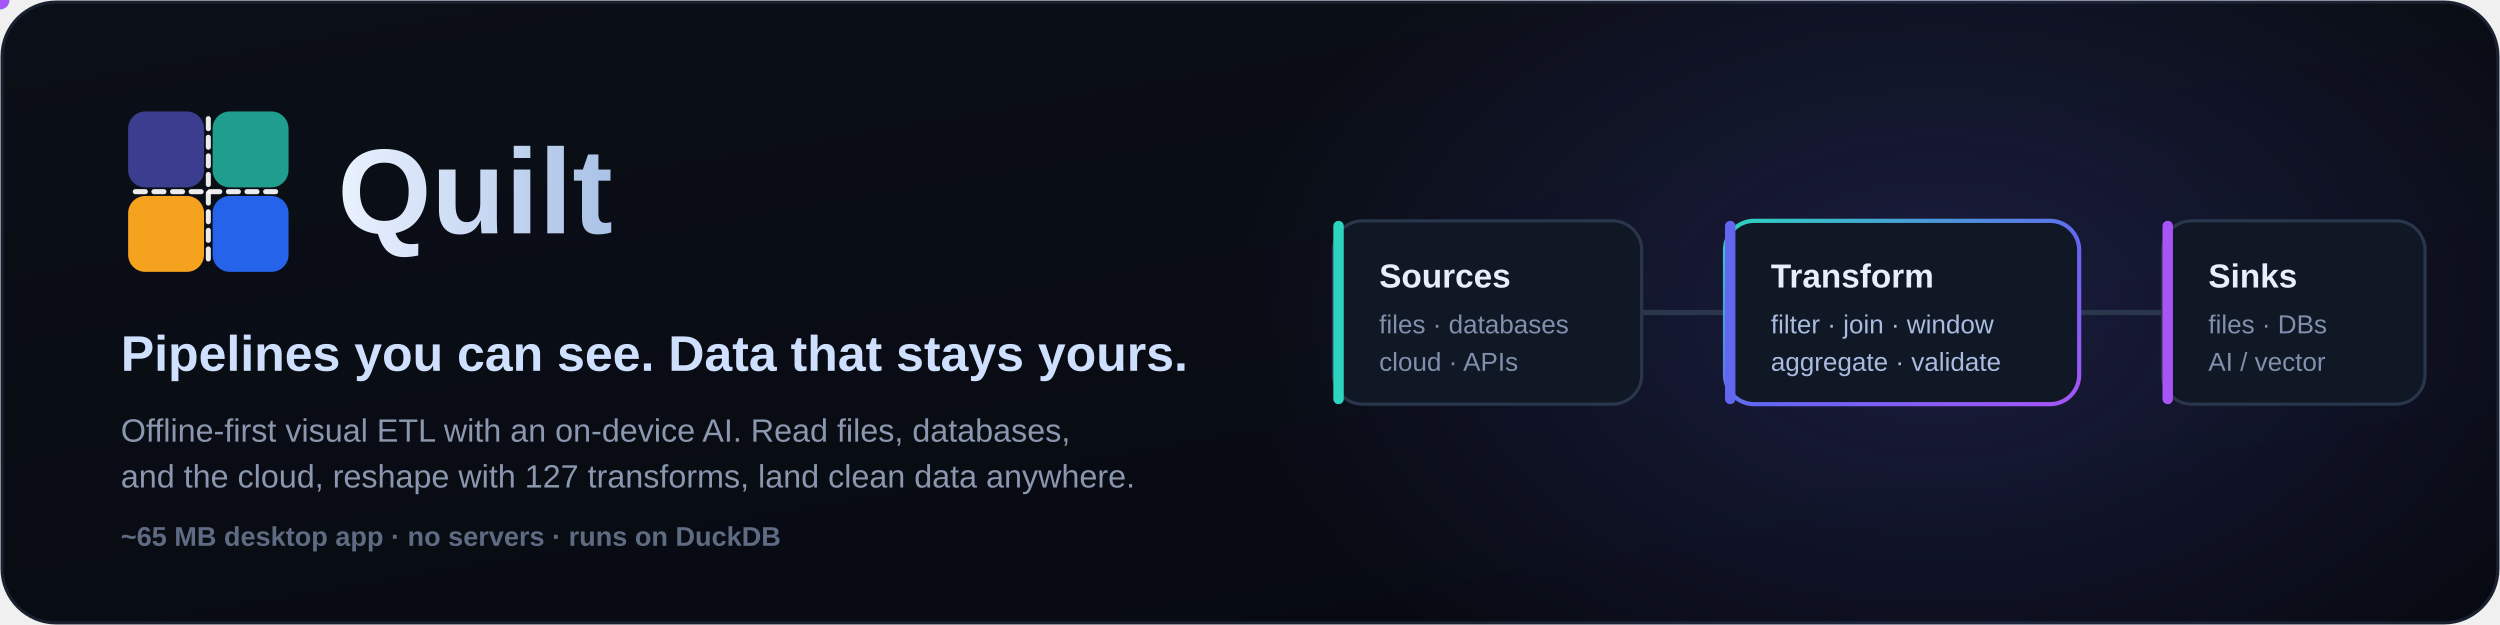
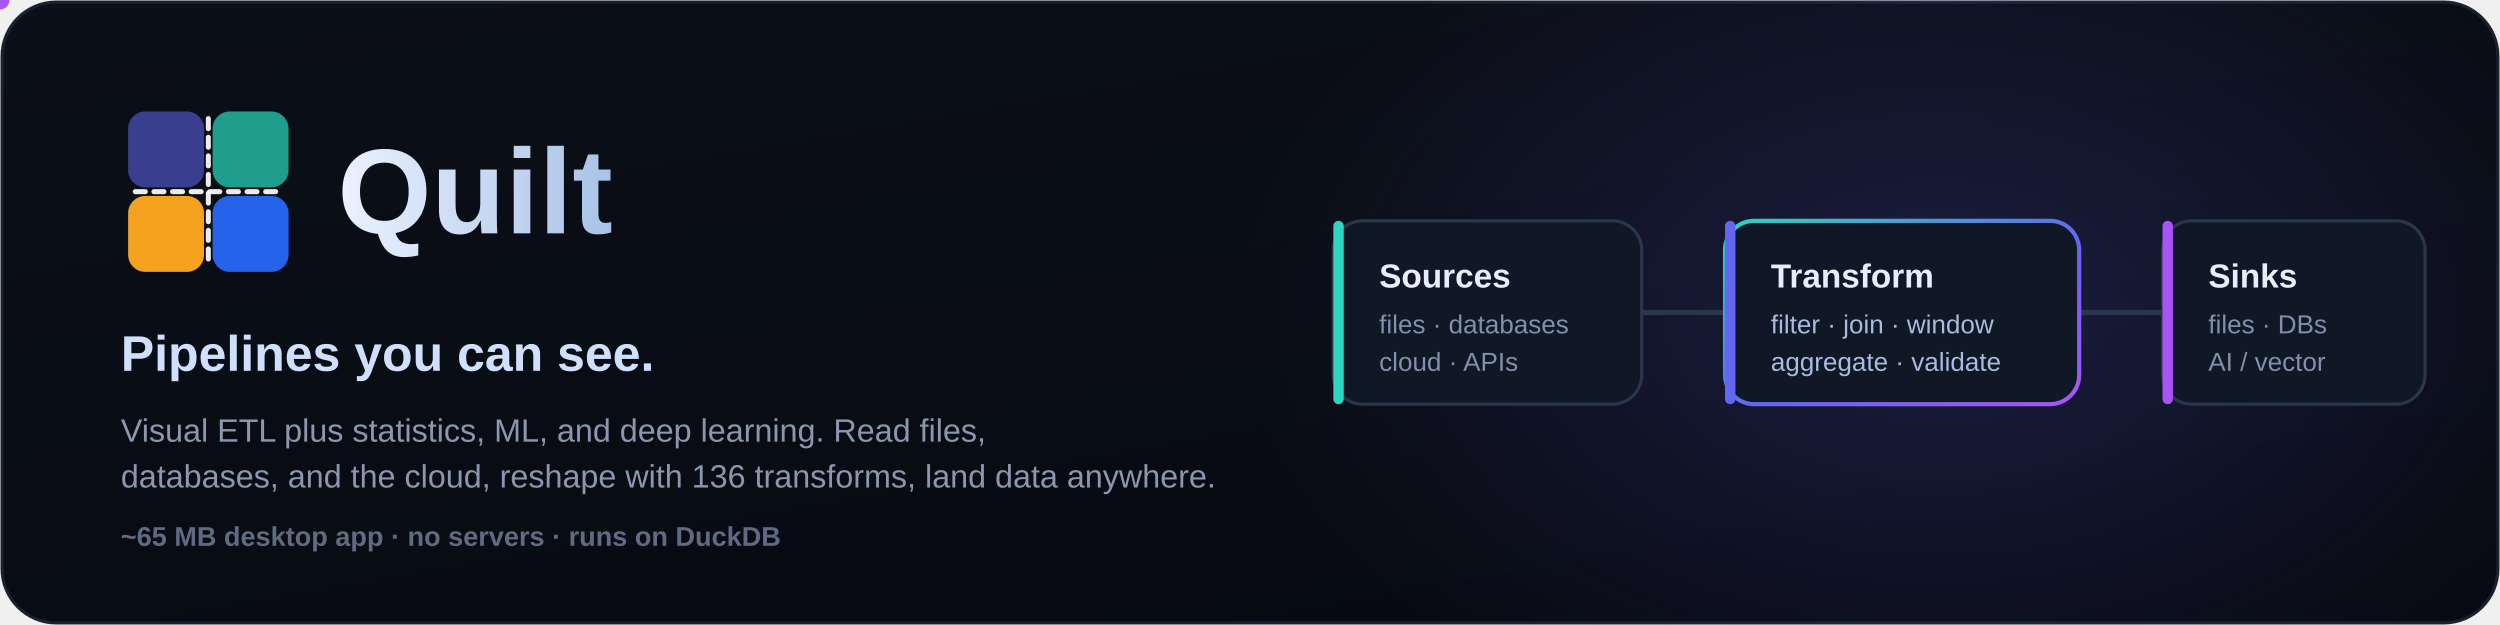
- <svg xmlns="http://www.w3.org/2000/svg" viewBox="0 0 1200 300" preserveAspectRatio="xMidYMid meet" fill="none" role="img" aria-label="Quilt - pipelines you can see, data that stays yours">
+ <svg xmlns="http://www.w3.org/2000/svg" viewBox="0 0 1200 300" preserveAspectRatio="xMidYMid meet" fill="none" role="img" aria-label="Quilt - pipelines you can see: visual ETL plus statistics, ML, and deep learning">
  <defs>
    <linearGradient id="aurora" x1="0" y1="0" x2="1" y2="1">
      <stop offset="0" stop-color="#2DD4BF" />
      <stop offset="0.55" stop-color="#6366F1" />
      <stop offset="1" stop-color="#A855F7" />
    </linearGradient>
    <linearGradient id="bg" x1="0" y1="0" x2="0.7" y2="1">
      <stop offset="0" stop-color="#0B0F17" />
      <stop offset="1" stop-color="#070A11" />
    </linearGradient>
    <linearGradient id="wm" x1="0" y1="0" x2="1" y2="0">
      <stop offset="0" stop-color="#EAF1FF" />
      <stop offset="1" stop-color="#A9C2E6" />
    </linearGradient>
    <radialGradient id="glow" cx="0.5" cy="0.5" r="0.5">
      <stop offset="0" stop-color="#6366F1" stop-opacity="0.20" />
      <stop offset="1" stop-color="#6366F1" stop-opacity="0" />
    </radialGradient>
  </defs>
  <rect x="1" y="1" width="1198" height="298" rx="26" fill="url(#bg)" stroke="#19212F" stroke-width="1.5" />
  <ellipse cx="930" cy="150" rx="340" ry="220" fill="url(#glow)" />
  <g transform="translate(56,48) scale(0.34375)">
    <rect x="16" y="16" width="106" height="106" rx="24" fill="#3B3D8F" />
    <rect x="134" y="16" width="106" height="106" rx="24" fill="#1F9E8E" />
    <rect x="16" y="134" width="106" height="106" rx="24" fill="#F5A21E" />
    <rect x="134" y="134" width="106" height="106" rx="24" fill="#2563EB" />
    <g stroke="#FFFFFF" stroke-opacity="0.92" stroke-width="7" stroke-linecap="round" stroke-dasharray="14 12">
      <line x1="128" y1="26" x2="128" y2="230" />
      <line x1="26" y1="128" x2="230" y2="128" />
    </g>
  </g>
  <text x="162" y="112" font-family="'Segoe UI', system-ui, Arial, sans-serif" font-size="58" font-weight="800" fill="url(#wm)">Quilt</text>
-   <text x="58" y="178" font-family="'Segoe UI', system-ui, Arial, sans-serif" font-size="24" font-weight="700" fill="#CFE0FF">Pipelines you can see. Data that stays yours.</text>
-   <text x="58" y="212" font-family="'Segoe UI', system-ui, Arial, sans-serif" font-size="15.5" font-weight="400" fill="#8A97AE">Offline-first visual ETL with an on-device AI. Read files, databases,</text>
-   <text x="58" y="234" font-family="'Segoe UI', system-ui, Arial, sans-serif" font-size="15.5" font-weight="400" fill="#8A97AE">and the cloud, reshape with 127 transforms, land clean data anywhere.</text>
+   <text x="58" y="178" font-family="'Segoe UI', system-ui, Arial, sans-serif" font-size="24" font-weight="700" fill="#CFE0FF">Pipelines you can see.</text>
+   <text x="58" y="212" font-family="'Segoe UI', system-ui, Arial, sans-serif" font-size="15.5" font-weight="400" fill="#8A97AE">Visual ETL plus statistics, ML, and deep learning. Read files,</text>
+   <text x="58" y="234" font-family="'Segoe UI', system-ui, Arial, sans-serif" font-size="15.5" font-weight="400" fill="#8A97AE">databases, and the cloud, reshape with 136 transforms, land data anywhere.</text>
  <text x="58" y="262" font-family="'Segoe UI', system-ui, Arial, sans-serif" font-size="13" font-weight="600" fill="#5E6B82">~65 MB desktop app · no servers · runs on DuckDB</text>
  <g font-family="'Segoe UI', system-ui, Arial, sans-serif">
    <line x1="788" y1="150" x2="828" y2="150" stroke="#2A364C" stroke-width="2.5" />
    <line x1="998" y1="150" x2="1038" y2="150" stroke="#2A364C" stroke-width="2.5" />
    <circle r="4.5" fill="#2DD4BF">
      <animate attributeName="cx" values="788;828" dur="1.5s" repeatCount="indefinite" />
      <animate attributeName="cy" values="150;150" dur="1.5s" repeatCount="indefinite" />
    </circle>
    <circle r="4.5" fill="#A855F7">
      <animate attributeName="cx" values="998;1038" dur="1.5s" begin="0.4s" repeatCount="indefinite" />
      <animate attributeName="cy" values="150;150" dur="1.5s" begin="0.4s" repeatCount="indefinite" />
    </circle>
    <rect x="640" y="106" width="148" height="88" rx="14" fill="#101725" stroke="#2A364C" stroke-width="1.5" />
    <rect x="640" y="106" width="5" height="88" rx="2.5" fill="#2DD4BF" />
    <text x="662" y="138" font-size="16" font-weight="700" fill="#E7EEFC">Sources</text>
    <text x="662" y="160" font-size="12.5" fill="#8090AD">files · databases</text>
    <text x="662" y="178" font-size="12.5" fill="#8090AD">cloud · APIs</text>
    <rect x="828" y="106" width="170" height="88" rx="14" fill="#101725" stroke="url(#aurora)" stroke-width="2" />
    <rect x="828" y="106" width="5" height="88" rx="2.5" fill="#6366F1" />
    <text x="850" y="138" font-size="16" font-weight="700" fill="#E7EEFC">Transform</text>
    <text x="850" y="160" font-size="12.5" fill="#A9BCE0">filter · join · window</text>
    <text x="850" y="178" font-size="12.5" fill="#A9BCE0">aggregate · validate</text>
    <rect x="1038" y="106" width="126" height="88" rx="14" fill="#101725" stroke="#2A364C" stroke-width="1.5" />
    <rect x="1038" y="106" width="5" height="88" rx="2.5" fill="#A855F7" />
    <text x="1060" y="138" font-size="16" font-weight="700" fill="#E7EEFC">Sinks</text>
    <text x="1060" y="160" font-size="12.5" fill="#8090AD">files · DBs</text>
    <text x="1060" y="178" font-size="12.5" fill="#8090AD">AI / vector</text>
  </g>
</svg>
